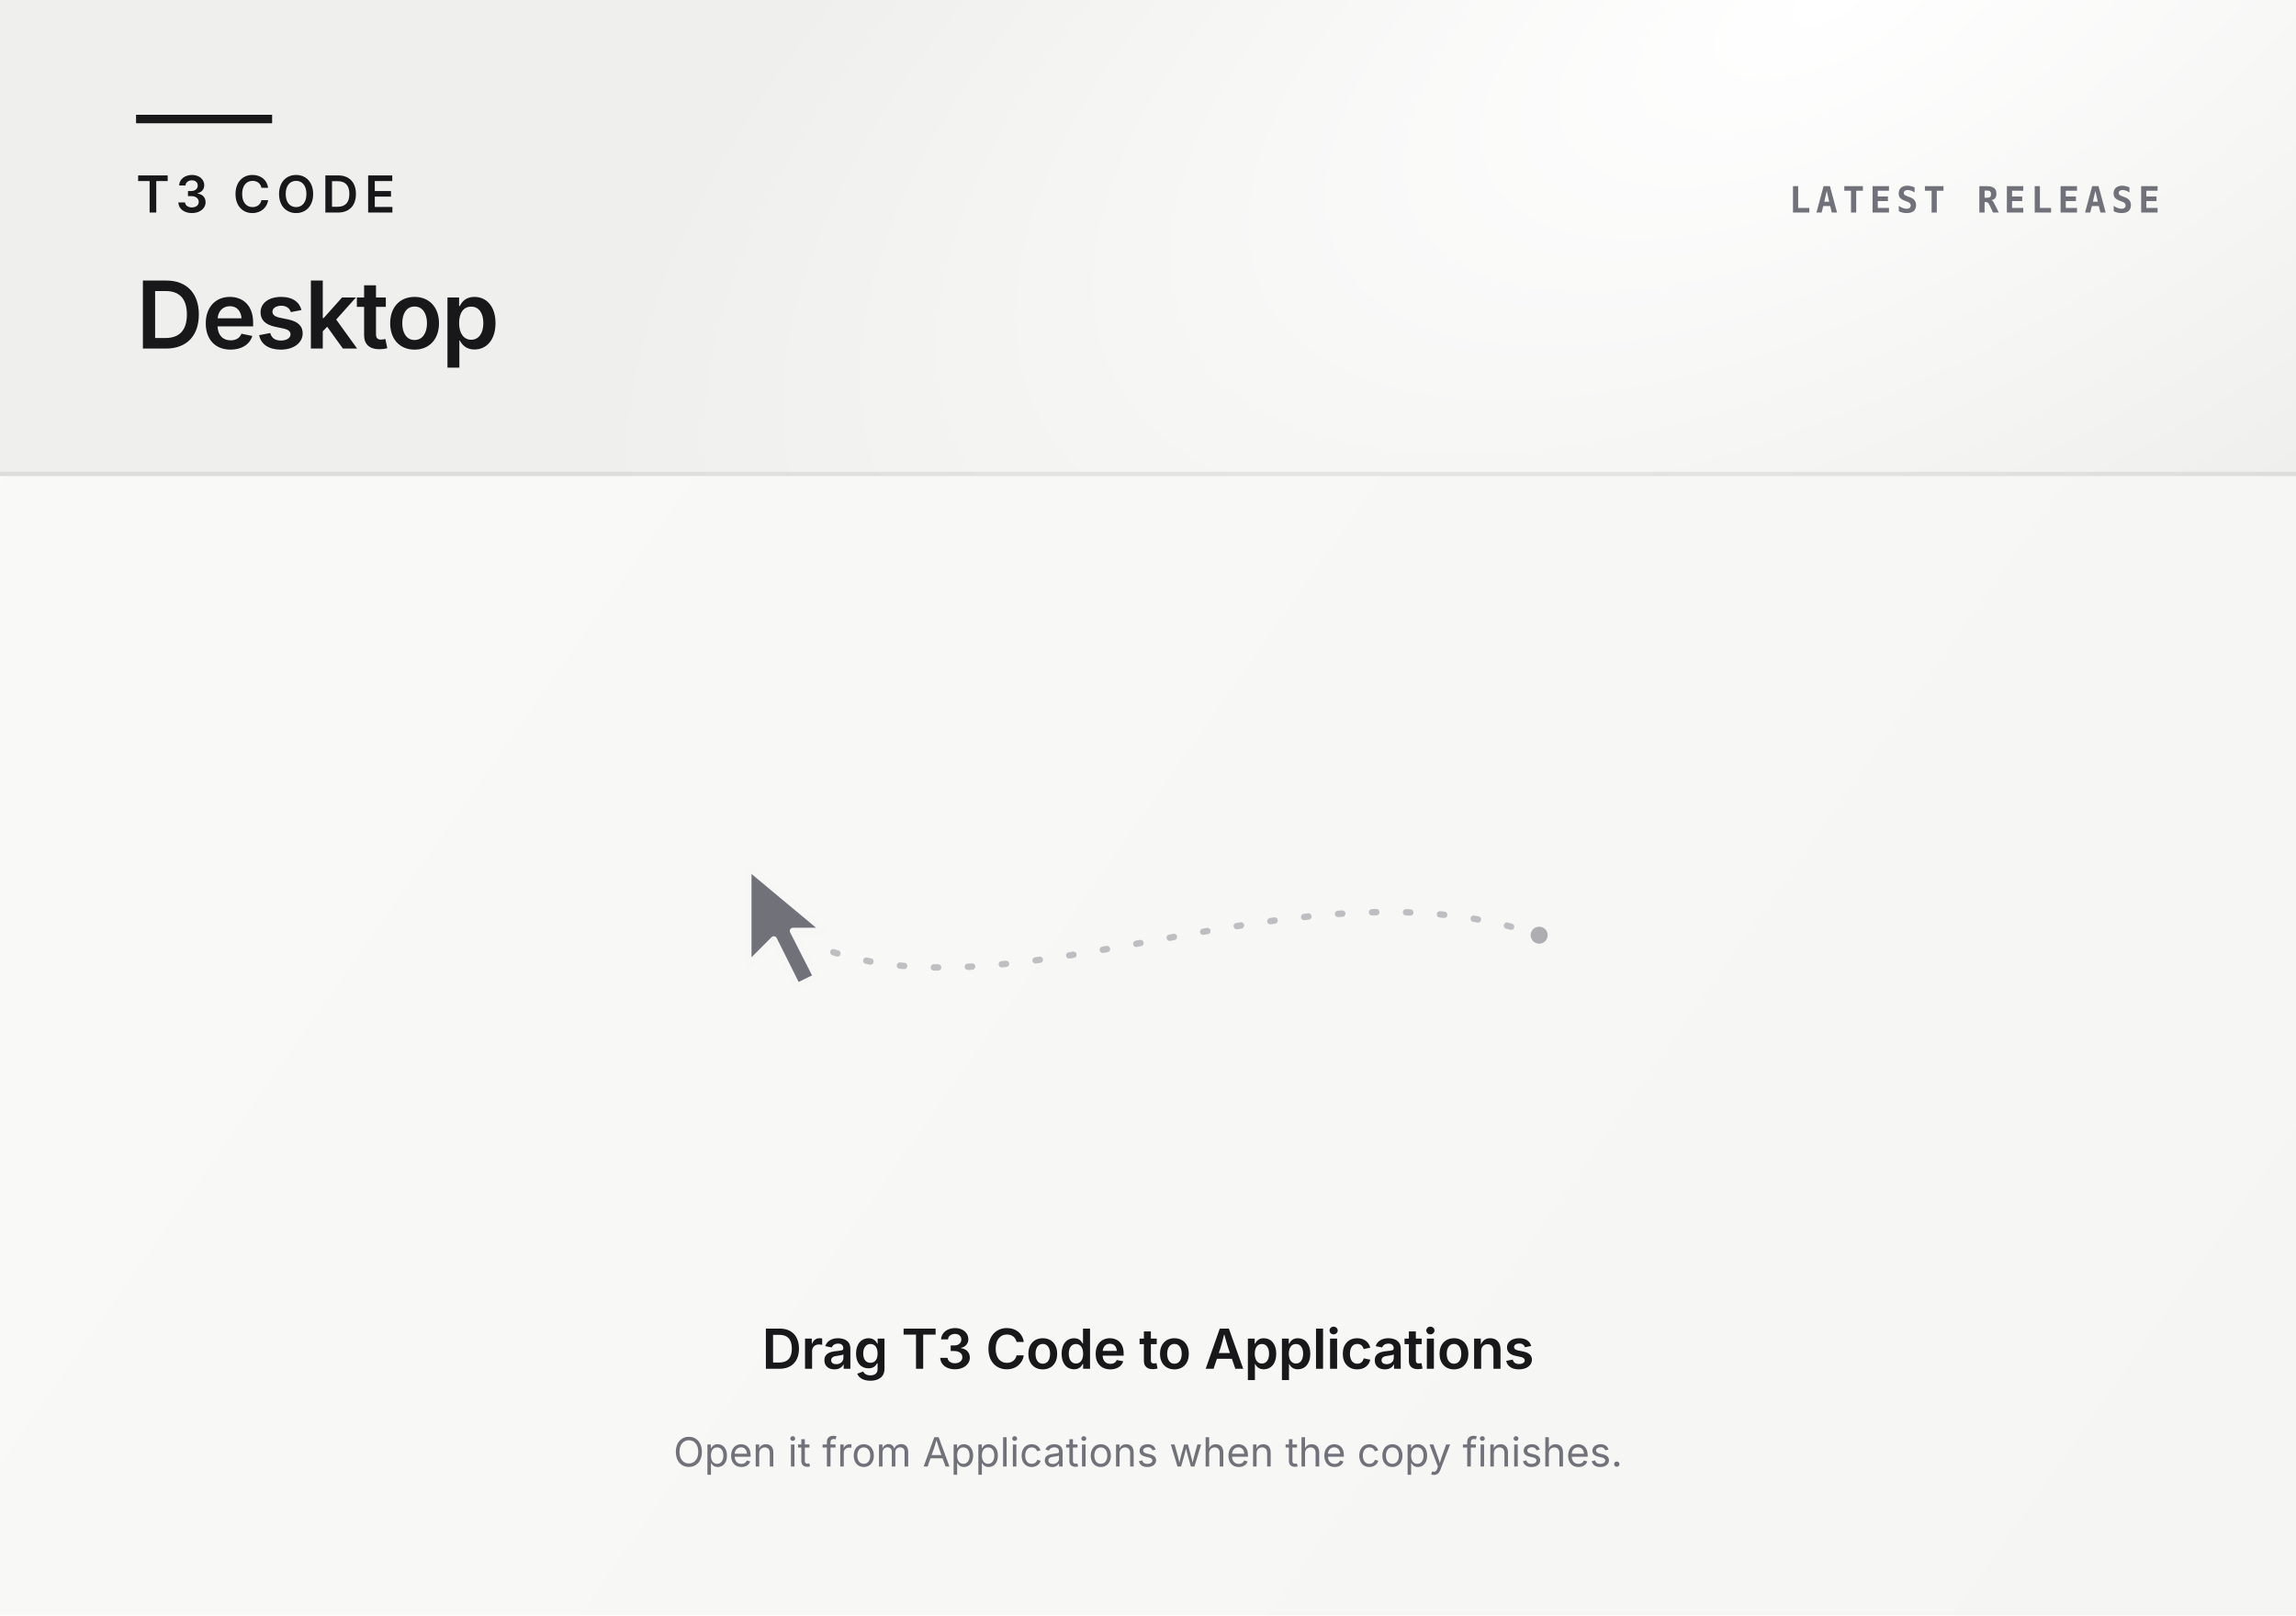
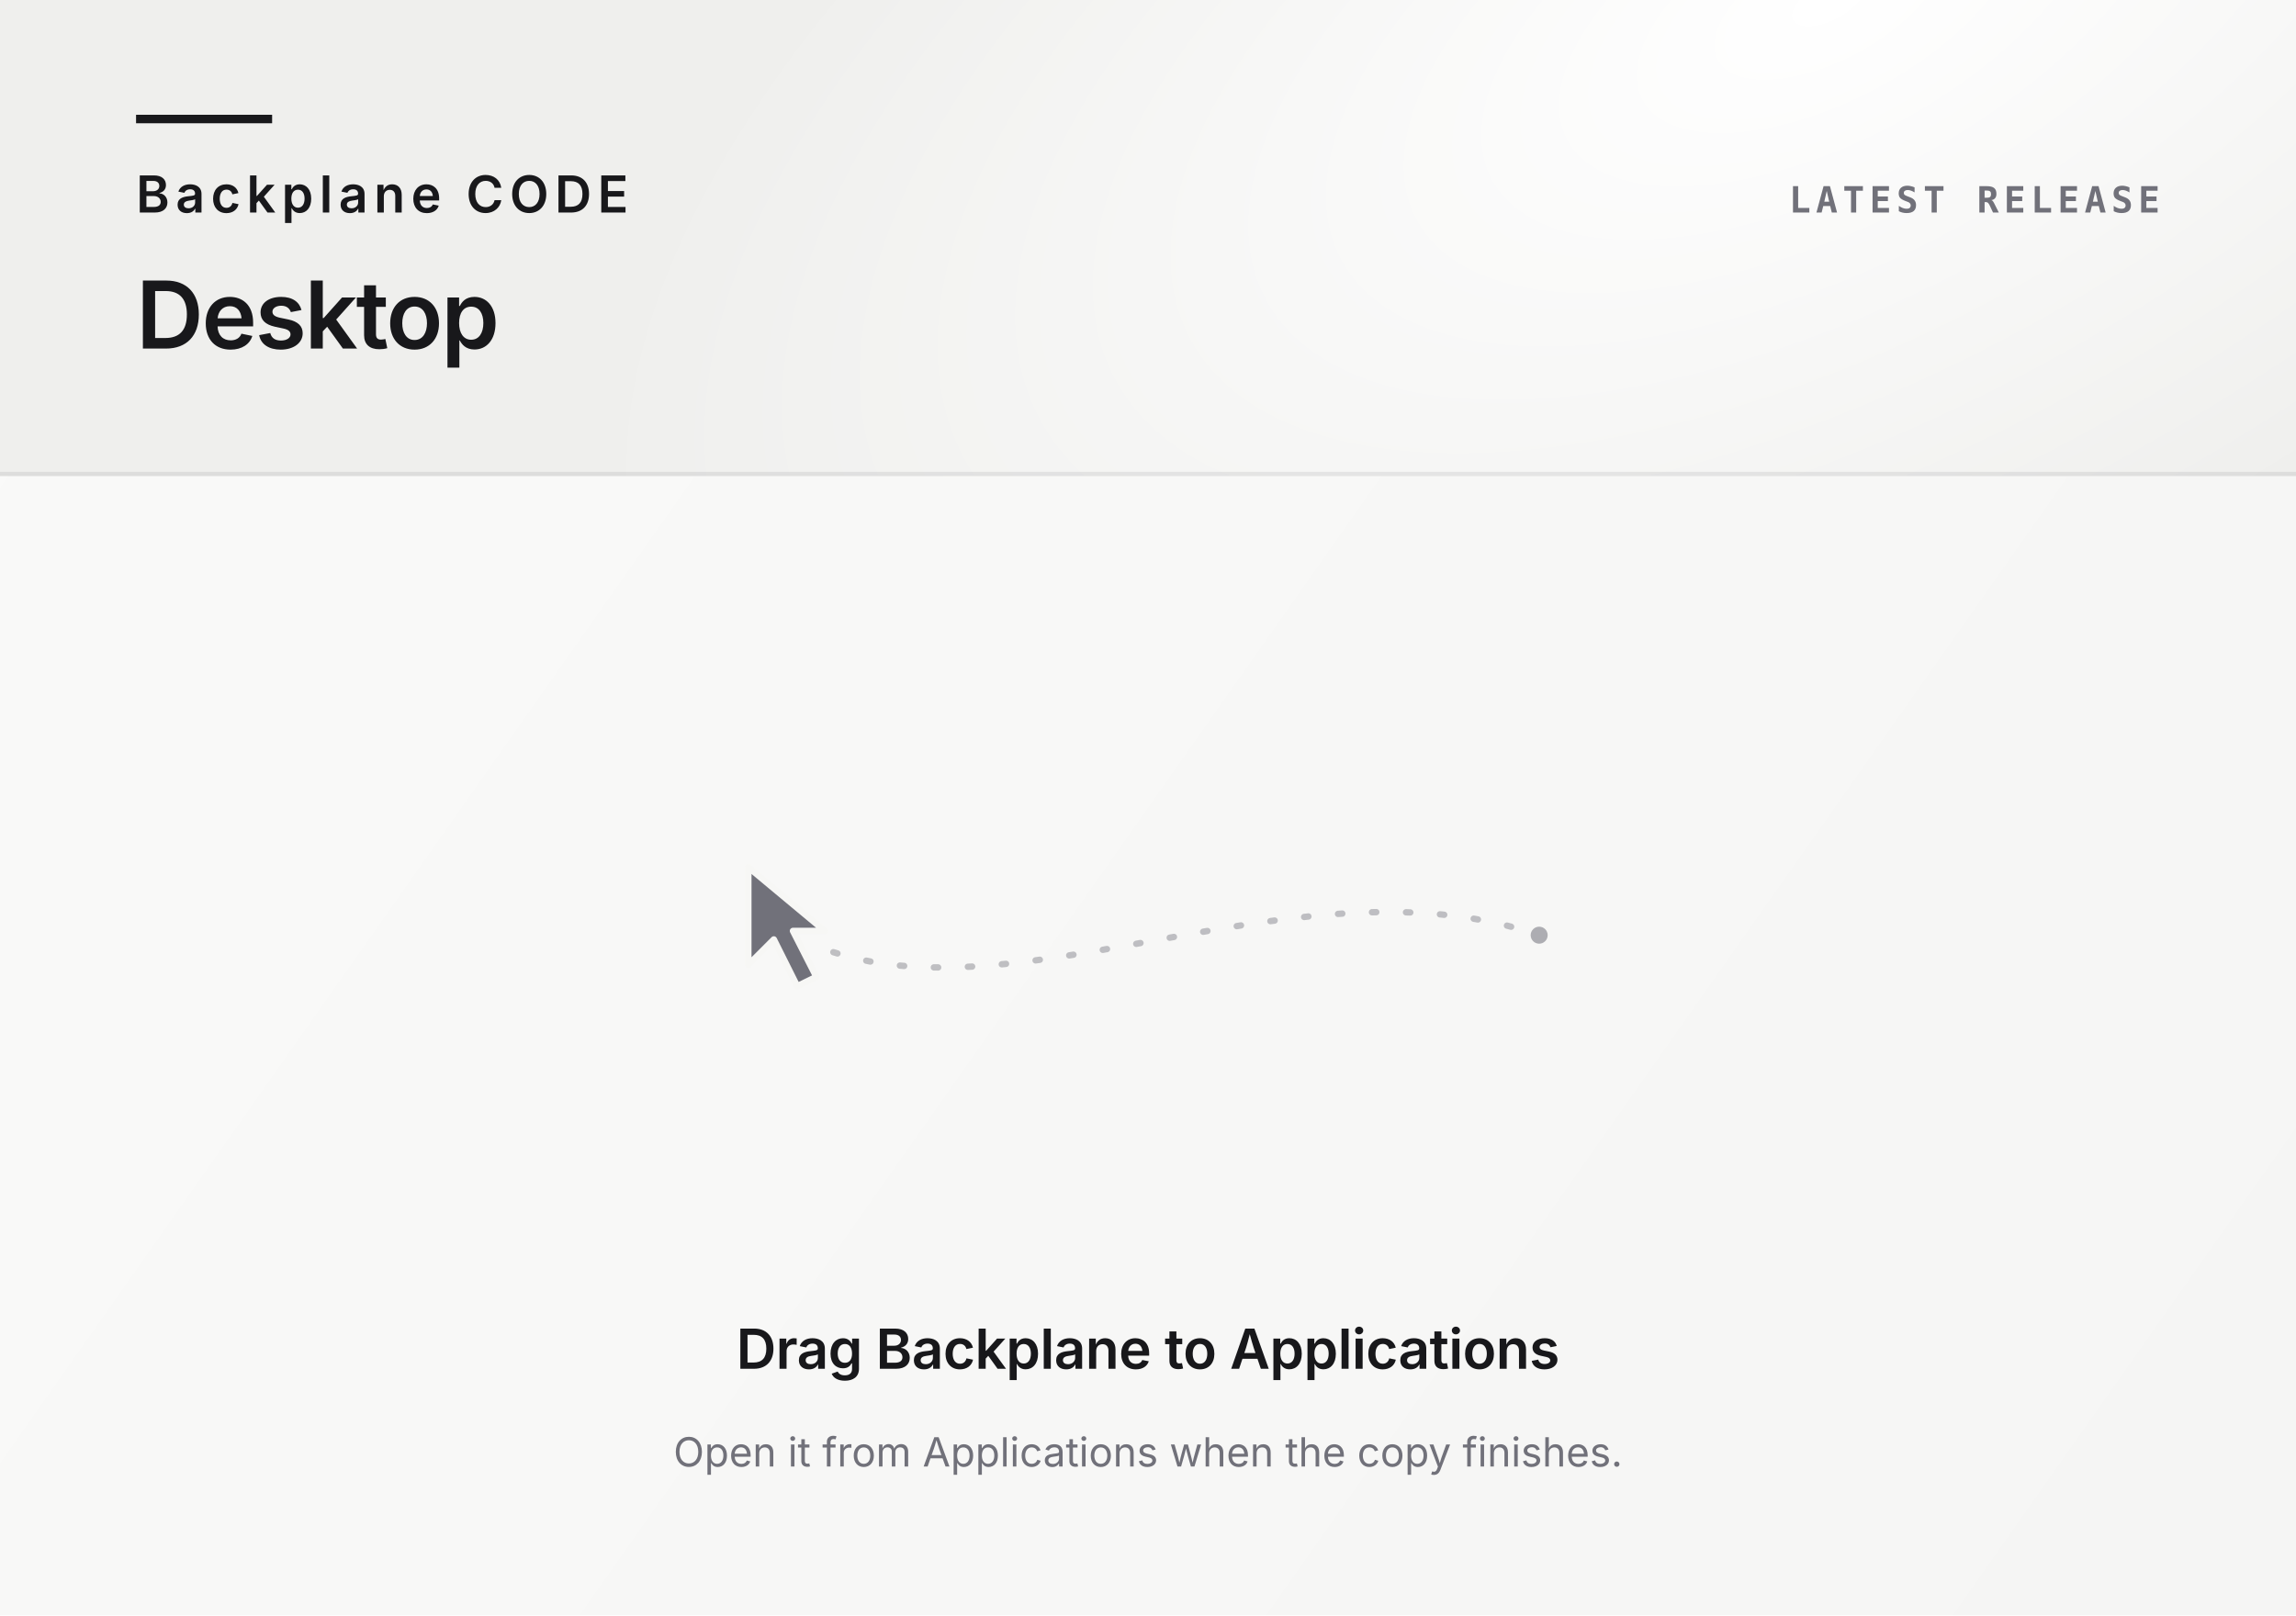
<svg xmlns="http://www.w3.org/2000/svg" width="1080" height="760" viewBox="0 0 540 380" fill="none">
  <defs>
    <linearGradient id="latest-surface" x1="0" y1="0" x2="540" y2="380" gradientUnits="userSpaceOnUse">
      <stop stop-color="#FAFAF9" />
      <stop offset="1" stop-color="#F5F5F4" />
    </linearGradient>
    <radialGradient id="latest-light" cx="0" cy="0" r="1" gradientUnits="userSpaceOnUse" gradientTransform="translate(430 0) rotate(152) scale(320 150)">
      <stop stop-color="#FFFFFF" />
      <stop offset="1" stop-color="#FFFFFF" stop-opacity="0" />
    </radialGradient>
  </defs>
  <rect width="540" height="380" fill="url(#latest-surface)" />
  <rect width="540" height="112" fill="#EFEFED" />
  <rect width="540" height="112" fill="url(#latest-light)" />
  <path d="M0 111.5H540" stroke="#18181B" stroke-opacity="0.08" />
  <path d="M32 28H64" stroke="#18181B" stroke-width="2" />
  <g font-family="-apple-system, BlinkMacSystemFont, sans-serif" fill="#18181B">
-     <text x="32" y="50" font-size="12" font-weight="600" letter-spacing="1.4">T3 CODE</text>
+     <text x="32" y="50" font-size="12" font-weight="600" letter-spacing="1.4">Backplane CODE</text>
    <text x="32" y="82" font-size="22" font-weight="600" letter-spacing="-0.45">Desktop</text>
    <text x="508" y="50" text-anchor="end" font-family="ui-monospace, SFMono-Regular, Menlo, monospace" font-size="8.5" font-weight="600" letter-spacing="1.2" fill="#71717A">LATEST RELEASE</text>
  </g>
  <path d="M196 224C242 239 307 201 362 220" stroke="#71717A" stroke-width="1.5" stroke-linecap="round" stroke-dasharray="1 7" opacity="0.42" />
  <circle cx="362" cy="220" r="2" fill="#71717A" opacity="0.55" />
  <path d="M176 204V227L182 221L187.5 232L192 229.8L186.5 219H194L176 204Z" fill="#71717A" stroke="#F7F7F5" stroke-width="1.5" stroke-linejoin="round" />
  <g font-family="-apple-system, BlinkMacSystemFont, sans-serif" text-anchor="middle">
-     <text x="270" y="322" font-size="13" font-weight="600" letter-spacing="-0.1" fill="#18181B">Drag T3 Code to Applications</text>
+     <text x="270" y="322" font-size="13" font-weight="600" letter-spacing="-0.1" fill="#18181B">Drag Backplane to Applications</text>
    <text x="270" y="345" font-size="9.5" fill="#71717A">Open it from Applications when the copy finishes.</text>
  </g>
</svg>
